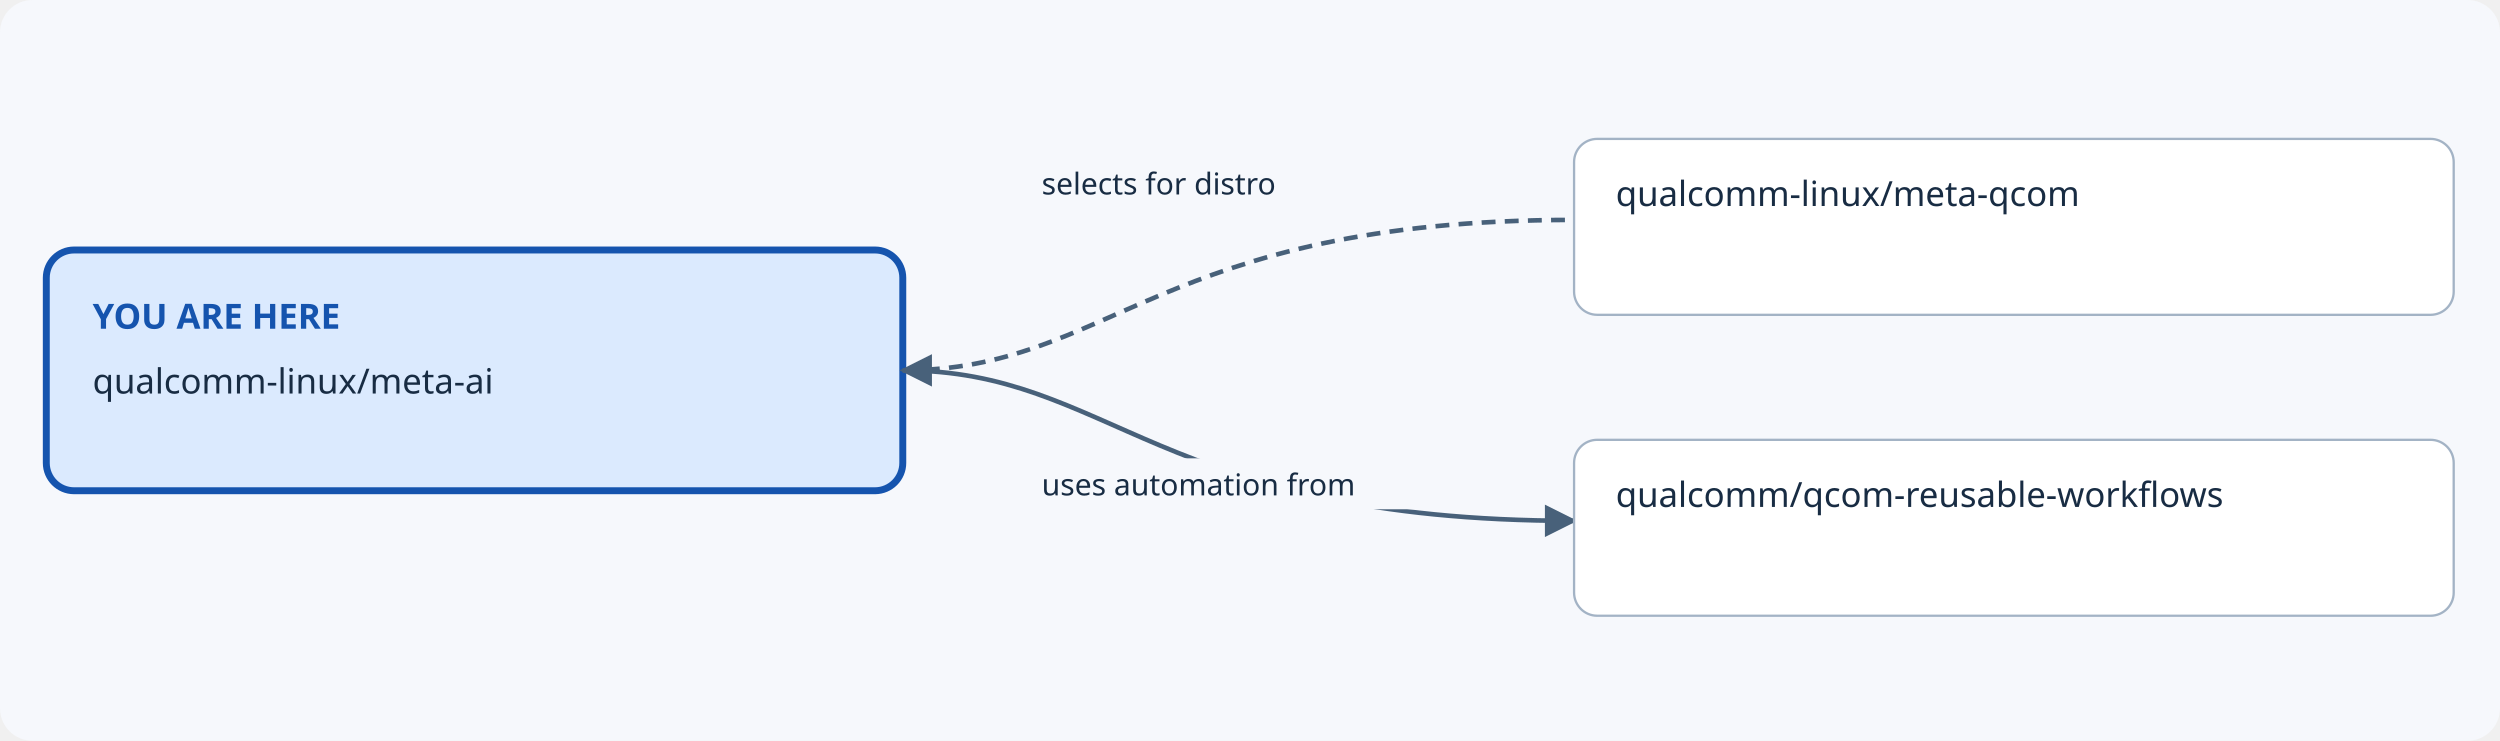
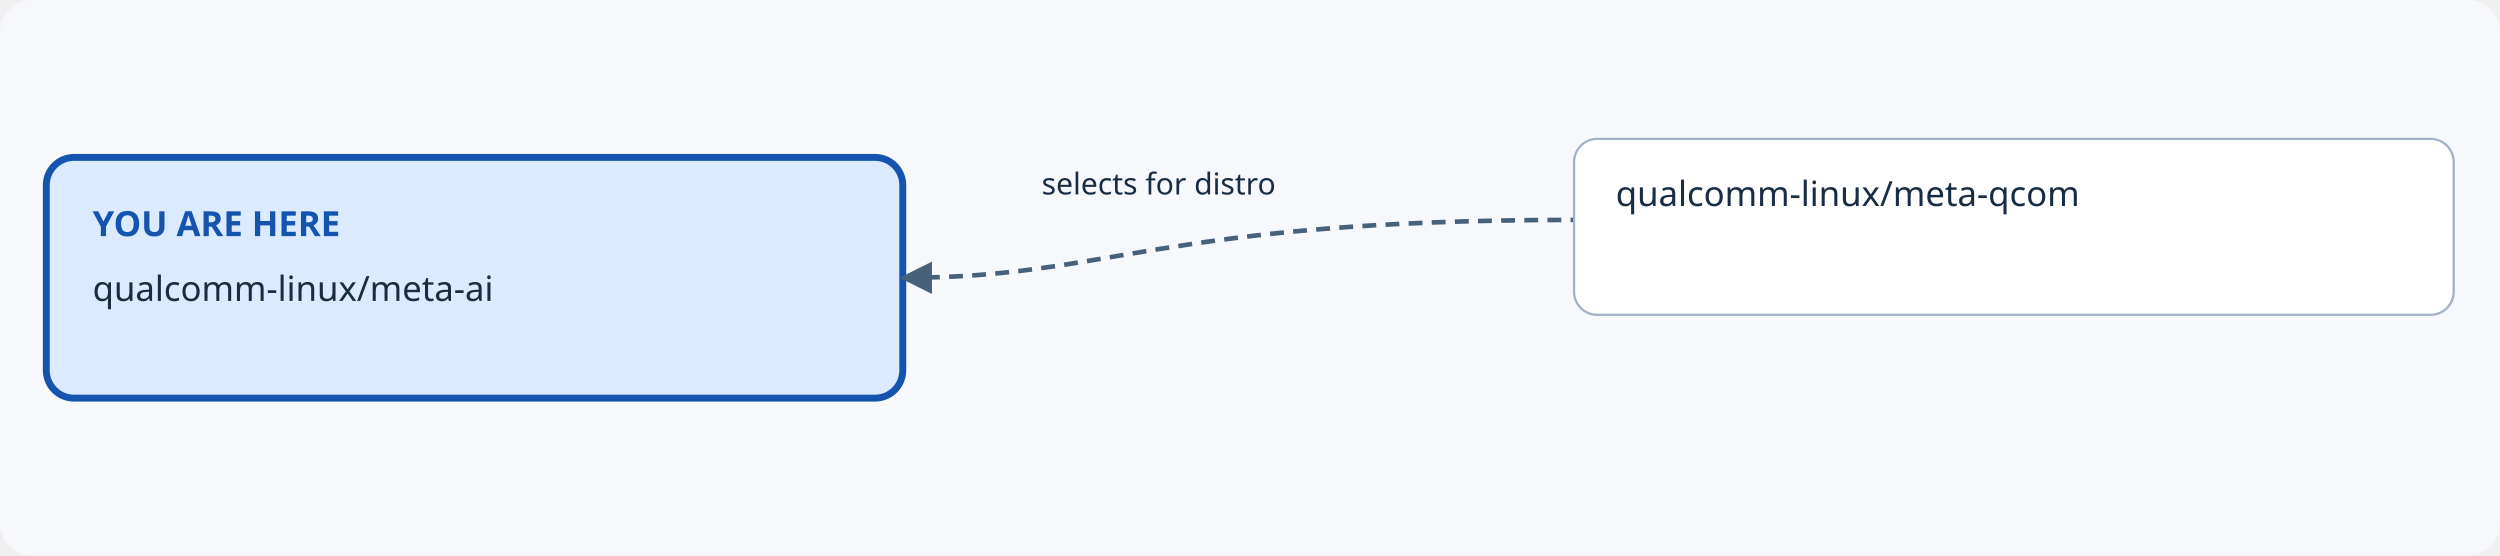
- <svg xmlns="http://www.w3.org/2000/svg" viewBox="0 0 1080 320" role="img" aria-labelledby="title desc">
+ <svg xmlns="http://www.w3.org/2000/svg" viewBox="0 0 1080 240" role="img" aria-labelledby="title desc">
  <defs>
    <marker id="arrow" viewBox="0 0 10 10" refX="9" refY="5" markerWidth="7" markerHeight="7" orient="auto-start-reverse">
      <path d="M 0 0 L 10 5 L 0 10 z" fill="#48617a" />
    </marker>
  </defs>
  <rect width="1080" height="100%" rx="14" fill="#f6f8fc" />
  <g font-family="sans-serif" font-size="15" fill="#182c43">
-     <rect x="20" y="108.0" width="370" height="104" rx="12" fill="#dbeafe" stroke="#1554ae" stroke-width="3" />
-     <text x="40" y="142.0" font-weight="bold" fill="#1554ae">YOU ARE HERE</text>
-     <text x="40" y="170.0">qualcomm-linux/meta-ai</text>
-     <path d="M 390 160.0 C 480 160.0, 500 95.0, 680 95.0" fill="none" stroke="#48617a" stroke-width="2" marker-start="url(#arrow)" stroke-dasharray="6 4" />
+     <rect x="20" y="68.0" width="370" height="104" rx="12" fill="#dbeafe" stroke="#1554ae" stroke-width="3" />
+     <text x="40" y="102.0" font-weight="bold" fill="#1554ae">YOU ARE HERE</text>
+     <text x="40" y="130.0">qualcomm-linux/meta-ai</text>
+     <path d="M 390 120.0 C 480 120.0, 500 95.0, 680 95.0" fill="none" stroke="#48617a" stroke-width="2" marker-start="url(#arrow)" stroke-dasharray="6 4" />
    <rect x="443" y="68.0" width="218" height="22" rx="4" fill="#f6f8fc" />
    <text x="450" y="84.0" font-size="13">selects for distro</text>
    <rect x="680" y="60" width="380" height="76" rx="10" fill="white" stroke="#a3b3c5" />
    <text x="698" y="89">qualcomm-linux/meta-qcom</text>
-     <path d="M 390 160.0 C 480 160.0, 500 225.0, 680 225.0" fill="none" stroke="#48617a" stroke-width="2" marker-end="url(#arrow)" />
-     <rect x="443" y="198.0" width="218" height="22" rx="4" fill="#f6f8fc" />
-     <text x="450" y="214.0" font-size="13">uses automation from</text>
-     <rect x="680" y="190" width="380" height="76" rx="10" fill="white" stroke="#a3b3c5" />
-     <text x="698" y="219">qualcomm/qcom-reusable-workflows</text>
  </g>
</svg>
